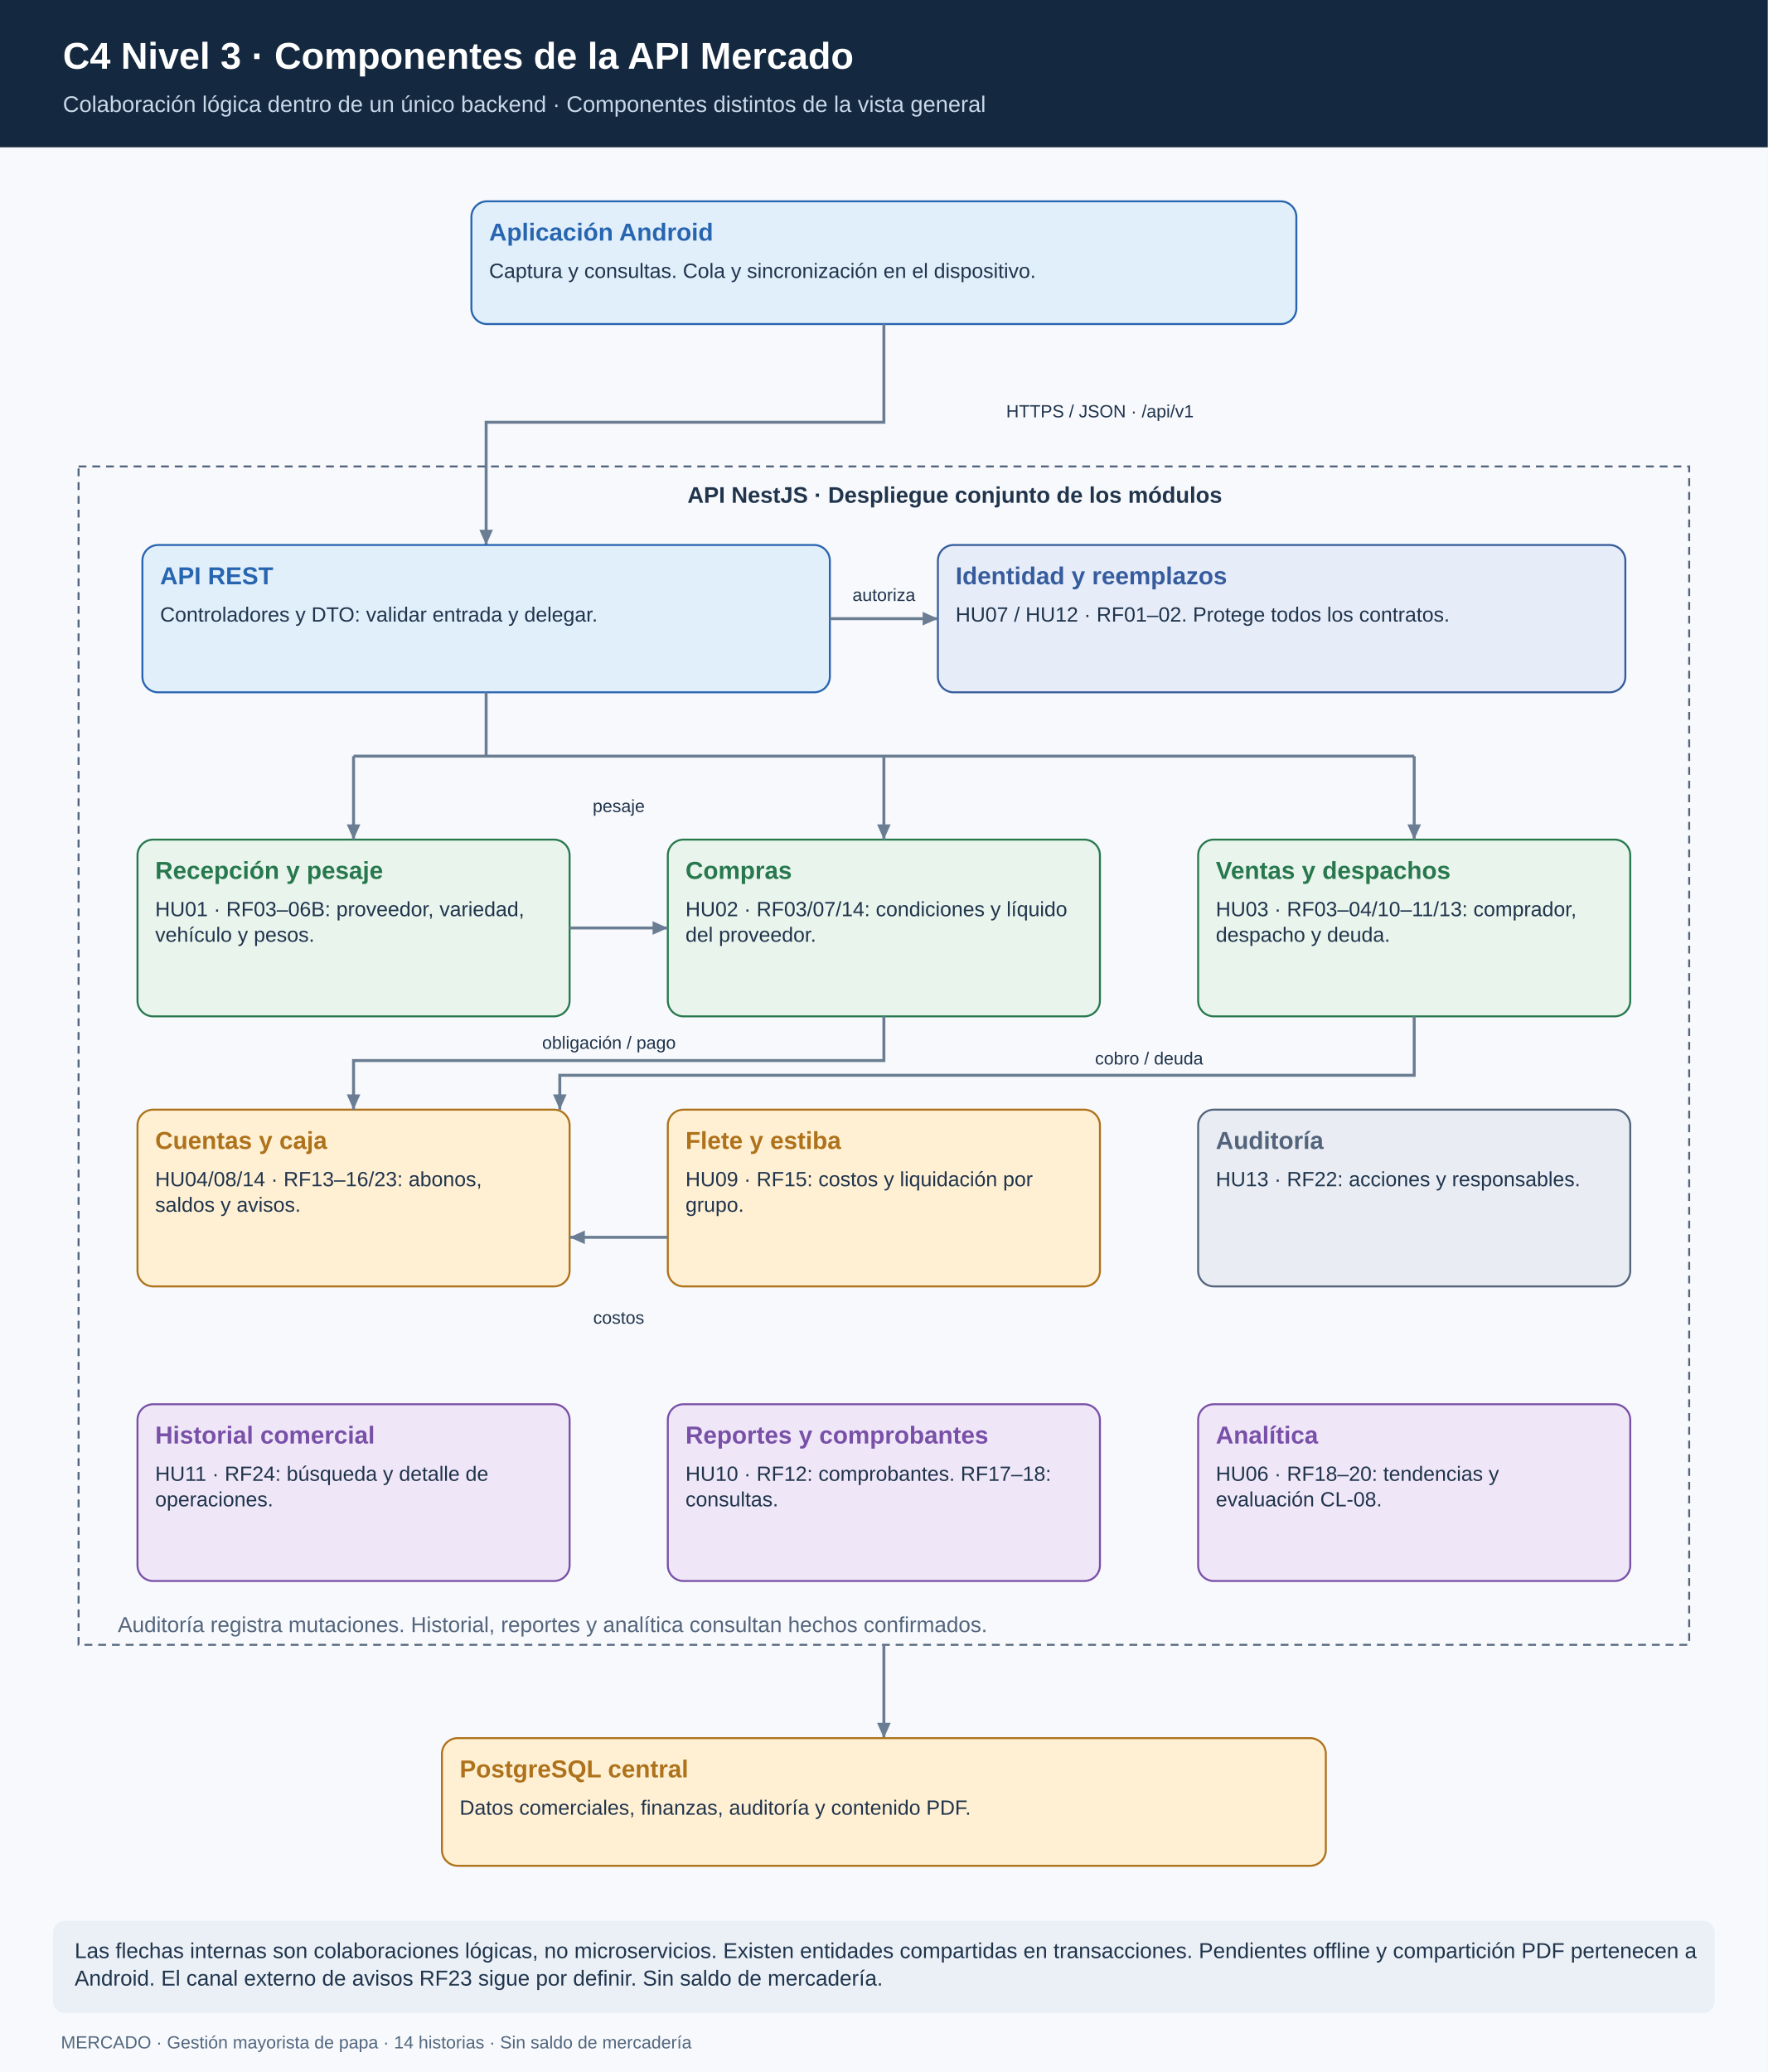
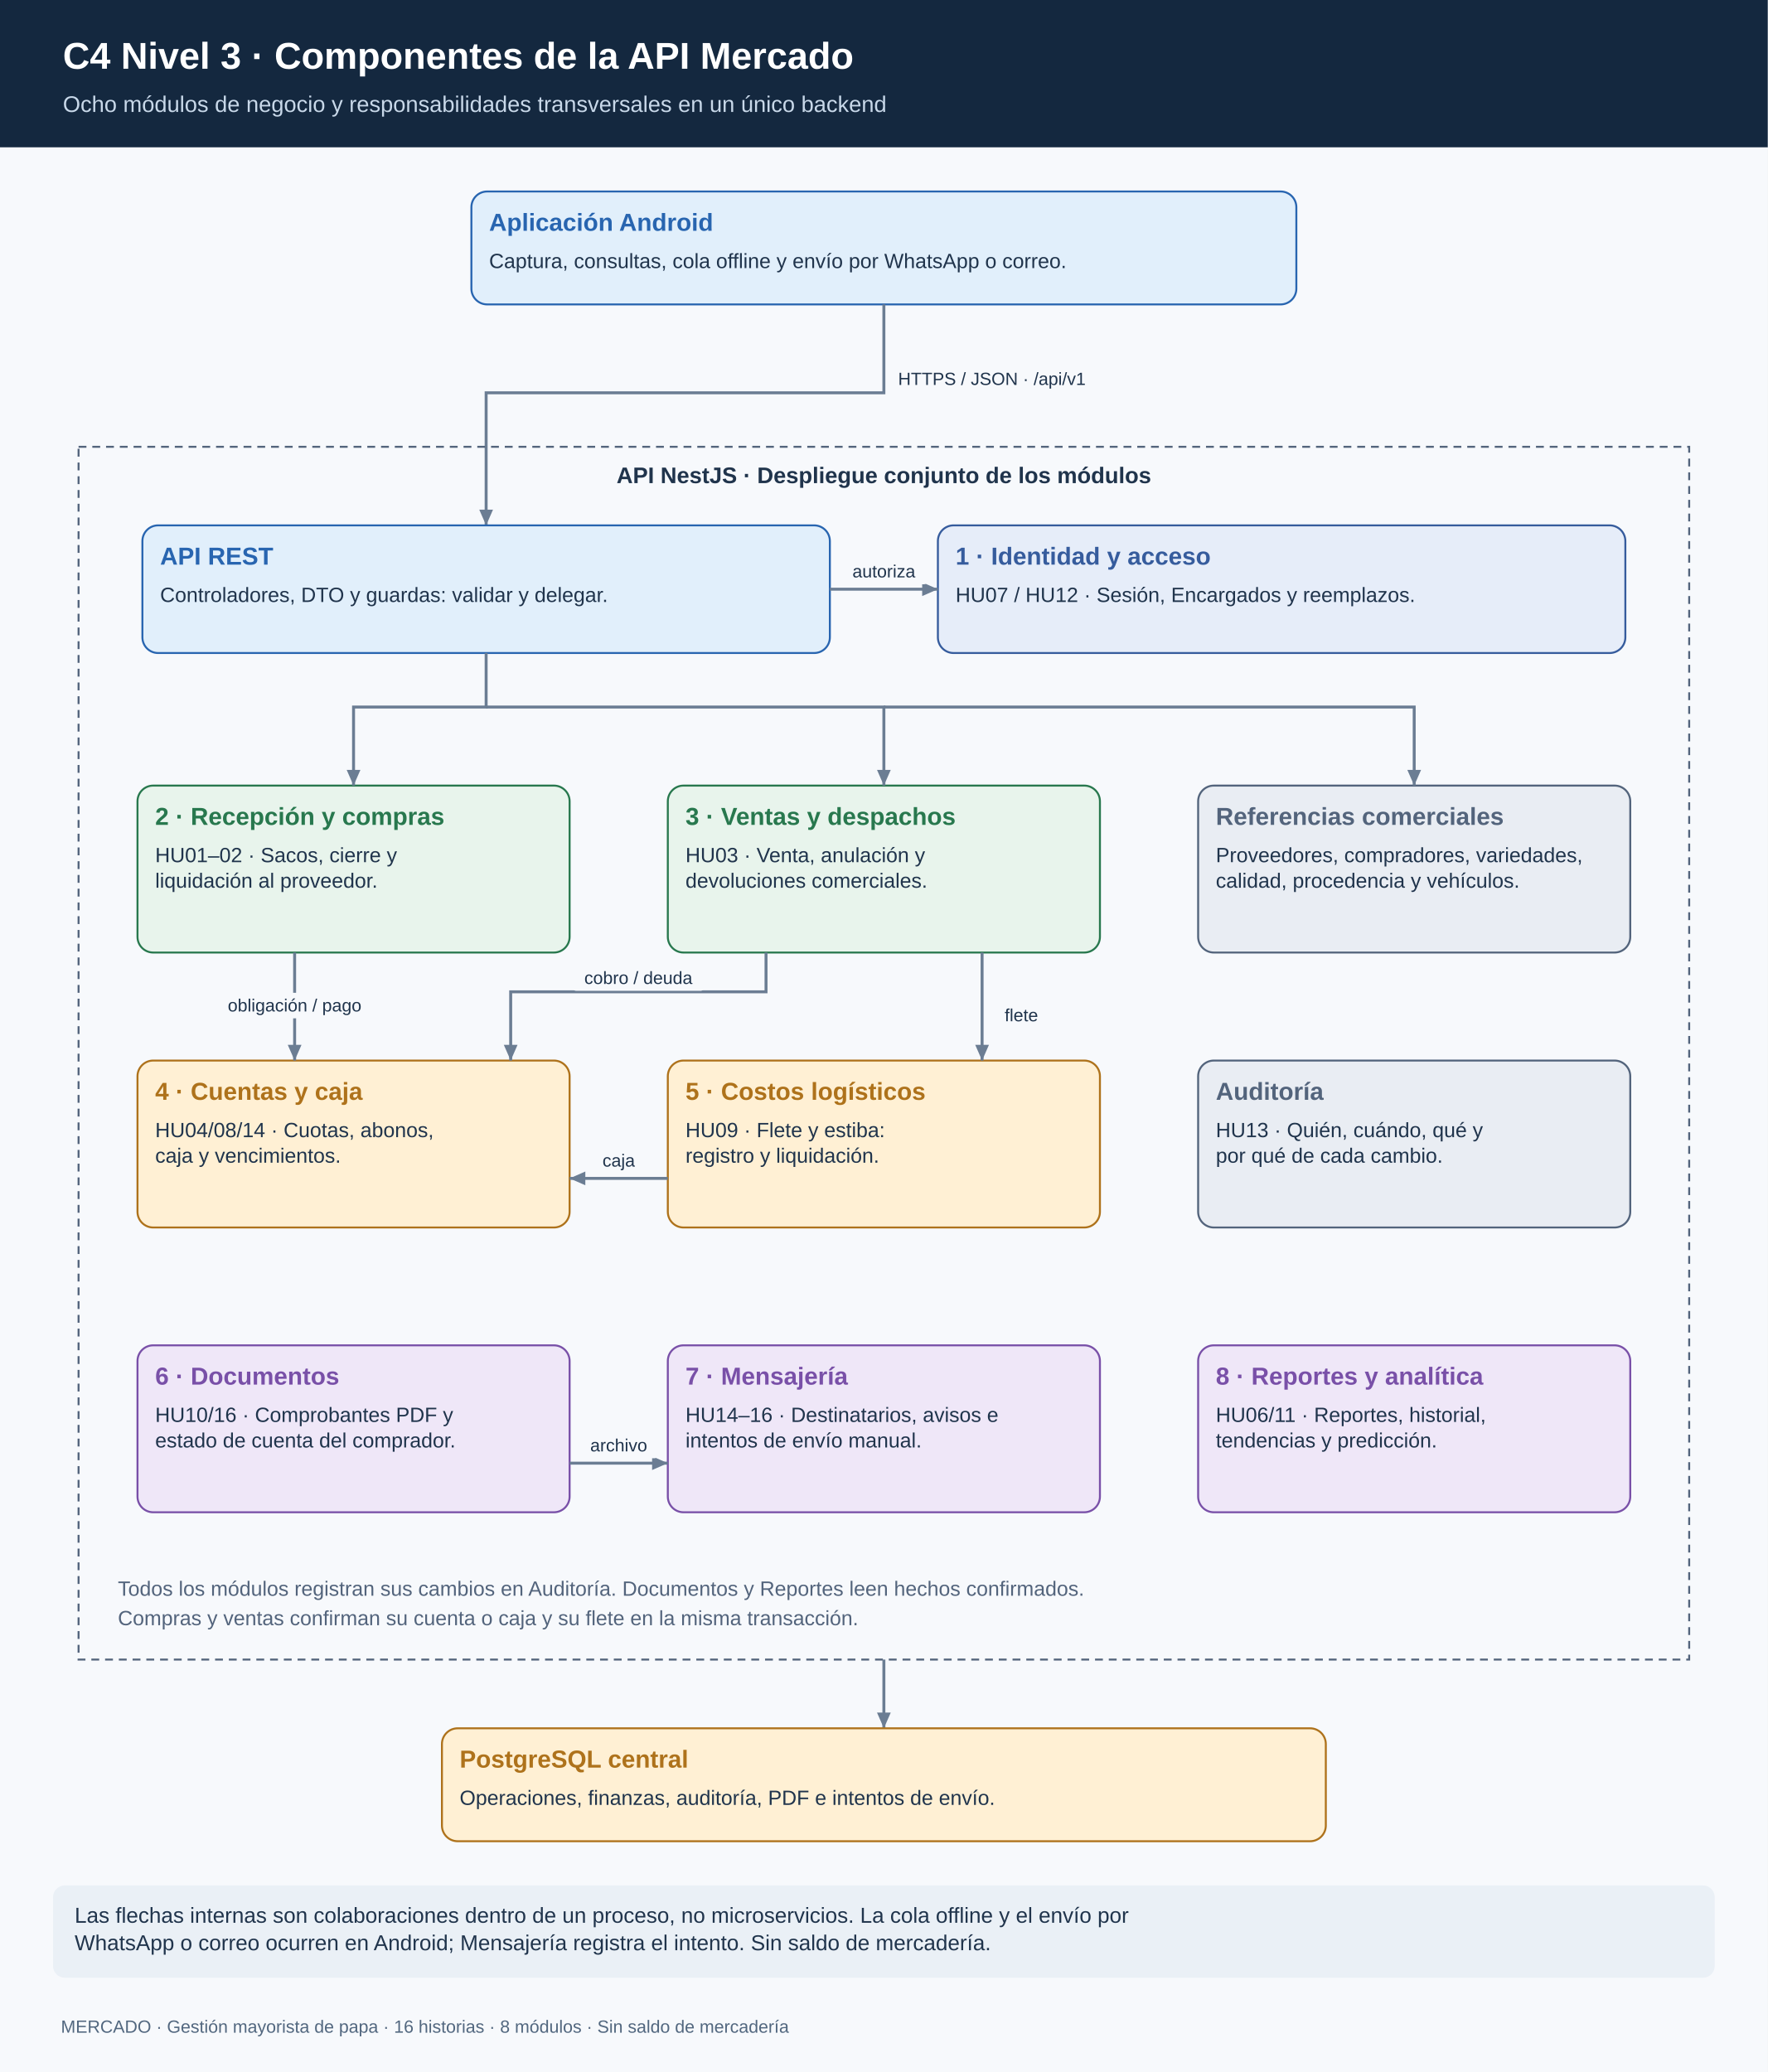
<svg xmlns="http://www.w3.org/2000/svg" width="1800" height="2110" viewBox="0 0 1800 2110" role="img">
  <rect width="1800" height="2110" fill="#f7f9fc" />
-   <rect x="0" y="0" width="1800" height="150" rx="0" fill="#14283f" stroke="none" stroke-width="2" />
+   <rect x="0" y="0" width="1800" height="150" fill="#14283f" />
  <text x="64" y="70" font-family="Arial,sans-serif" font-size="38" font-weight="700" fill="white">C4 Nivel 3 · Componentes de la API Mercado</text>
-   <text x="64" y="114" font-family="Arial,sans-serif" font-size="23" font-weight="400" fill="#c8d8e9">Colaboración lógica dentro de un único backend · Componentes distintos de la vista general</text>
-   <rect x="480" y="205" width="840" height="125" rx="16" fill="#e1effb" stroke="#2865b0" stroke-width="2" />
-   <text x="498" y="245" font-family="Arial,sans-serif" font-size="25" font-weight="700" fill="#2865b0">Aplicación Android</text>
-   <text x="498" y="283" font-family="Arial,sans-serif" font-size="21" font-weight="400" fill="#20344c">Captura y consultas. Cola y sincronización en el dispositivo.</text>
-   <polyline points="900,330 900,430 495,430 495,555" fill="none" stroke="#6b7d93" stroke-width="3" />
-   <polygon points="495,555 488.068,539.477 501.932,539.477" fill="#6b7d93" />
-   <rect x="1016.5" y="405" width="207.0" height="26" rx="3" fill="#f7f9fc" stroke="none" stroke-width="2" />
-   <text x="1024.5" y="425" font-family="Arial,sans-serif" font-size="18" font-weight="400" fill="#20344c">HTTPS / JSON · /api/v1</text>
-   <rect x="80" y="475" width="1640" height="1200" rx="0" fill="none" stroke="#53647c" stroke-width="2" stroke-dasharray="8 6" />
-   <text x="700" y="512" font-family="Arial,sans-serif" font-size="23" font-weight="700" fill="#20344c">API NestJS · Despliegue conjunto de los módulos</text>
-   <rect x="145" y="555" width="700" height="150" rx="16" fill="#e1effb" stroke="#2865b0" stroke-width="2" />
-   <text x="163" y="595" font-family="Arial,sans-serif" font-size="25" font-weight="700" fill="#2865b0">API REST</text>
-   <text x="163" y="633" font-family="Arial,sans-serif" font-size="21" font-weight="400" fill="#20344c">Controladores y DTO: validar entrada y delegar.</text>
-   <rect x="955" y="555" width="700" height="150" rx="16" fill="#e6edf9" stroke="#365c9d" stroke-width="2" />
-   <text x="973" y="595" font-family="Arial,sans-serif" font-size="25" font-weight="700" fill="#365c9d">Identidad y reemplazos</text>
-   <text x="973" y="633" font-family="Arial,sans-serif" font-size="21" font-weight="400" fill="#20344c">HU07 / HU12 · RF01–02. Protege todos los contratos.</text>
-   <polyline points="845,630 955,630" fill="none" stroke="#6b7d93" stroke-width="3" />
-   <polygon points="955,630 939.477,636.932 939.477,623.068" fill="#6b7d93" />
-   <rect x="860.0" y="592" width="80.0" height="26" rx="3" fill="#f7f9fc" stroke="none" stroke-width="2" />
-   <text x="868.0" y="612" font-family="Arial,sans-serif" font-size="18" font-weight="400" fill="#20344c">autoriza</text>
-   <rect x="140" y="855" width="440" height="180" rx="16" fill="#e8f4ec" stroke="#28784e" stroke-width="2" />
-   <text x="158" y="895" font-family="Arial,sans-serif" font-size="25" font-weight="700" fill="#28784e">Recepción y pesaje</text>
-   <text x="158" y="933" font-family="Arial,sans-serif" font-size="21" font-weight="400" fill="#20344c">HU01 · RF03–06B: proveedor, variedad,</text>
-   <text x="158" y="959" font-family="Arial,sans-serif" font-size="21" font-weight="400" fill="#20344c">vehículo y pesos.</text>
-   <rect x="680" y="855" width="440" height="180" rx="16" fill="#e8f4ec" stroke="#28784e" stroke-width="2" />
-   <text x="698" y="895" font-family="Arial,sans-serif" font-size="25" font-weight="700" fill="#28784e">Compras</text>
-   <text x="698" y="933" font-family="Arial,sans-serif" font-size="21" font-weight="400" fill="#20344c">HU02 · RF03/07/14: condiciones y líquido</text>
-   <text x="698" y="959" font-family="Arial,sans-serif" font-size="21" font-weight="400" fill="#20344c">del proveedor.</text>
-   <rect x="1220" y="855" width="440" height="180" rx="16" fill="#e8f4ec" stroke="#28784e" stroke-width="2" />
-   <text x="1238" y="895" font-family="Arial,sans-serif" font-size="25" font-weight="700" fill="#28784e">Ventas y despachos</text>
-   <text x="1238" y="933" font-family="Arial,sans-serif" font-size="21" font-weight="400" fill="#20344c">HU03 · RF03–04/10–11/13: comprador,</text>
-   <text x="1238" y="959" font-family="Arial,sans-serif" font-size="21" font-weight="400" fill="#20344c">despacho y deuda.</text>
-   <rect x="140" y="1130" width="440" height="180" rx="16" fill="#fff0d4" stroke="#ae721b" stroke-width="2" />
-   <text x="158" y="1170" font-family="Arial,sans-serif" font-size="25" font-weight="700" fill="#ae721b">Cuentas y caja</text>
-   <text x="158" y="1208" font-family="Arial,sans-serif" font-size="21" font-weight="400" fill="#20344c">HU04/08/14 · RF13–16/23: abonos,</text>
-   <text x="158" y="1234" font-family="Arial,sans-serif" font-size="21" font-weight="400" fill="#20344c">saldos y avisos.</text>
-   <rect x="680" y="1130" width="440" height="180" rx="16" fill="#fff0d4" stroke="#ae721b" stroke-width="2" />
-   <text x="698" y="1170" font-family="Arial,sans-serif" font-size="25" font-weight="700" fill="#ae721b">Flete y estiba</text>
-   <text x="698" y="1208" font-family="Arial,sans-serif" font-size="21" font-weight="400" fill="#20344c">HU09 · RF15: costos y liquidación por</text>
-   <text x="698" y="1234" font-family="Arial,sans-serif" font-size="21" font-weight="400" fill="#20344c">grupo.</text>
-   <rect x="1220" y="1130" width="440" height="180" rx="16" fill="#e9edf3" stroke="#53647c" stroke-width="2" />
-   <text x="1238" y="1170" font-family="Arial,sans-serif" font-size="25" font-weight="700" fill="#53647c">Auditoría</text>
-   <text x="1238" y="1208" font-family="Arial,sans-serif" font-size="21" font-weight="400" fill="#20344c">HU13 · RF22: acciones y responsables.</text>
-   <rect x="140" y="1430" width="440" height="180" rx="16" fill="#efe7f8" stroke="#7950a8" stroke-width="2" />
-   <text x="158" y="1470" font-family="Arial,sans-serif" font-size="25" font-weight="700" fill="#7950a8">Historial comercial</text>
-   <text x="158" y="1508" font-family="Arial,sans-serif" font-size="21" font-weight="400" fill="#20344c">HU11 · RF24: búsqueda y detalle de</text>
-   <text x="158" y="1534" font-family="Arial,sans-serif" font-size="21" font-weight="400" fill="#20344c">operaciones.</text>
-   <rect x="680" y="1430" width="440" height="180" rx="16" fill="#efe7f8" stroke="#7950a8" stroke-width="2" />
-   <text x="698" y="1470" font-family="Arial,sans-serif" font-size="25" font-weight="700" fill="#7950a8">Reportes y comprobantes</text>
-   <text x="698" y="1508" font-family="Arial,sans-serif" font-size="21" font-weight="400" fill="#20344c">HU10 · RF12: comprobantes. RF17–18:</text>
-   <text x="698" y="1534" font-family="Arial,sans-serif" font-size="21" font-weight="400" fill="#20344c">consultas.</text>
-   <rect x="1220" y="1430" width="440" height="180" rx="16" fill="#efe7f8" stroke="#7950a8" stroke-width="2" />
-   <text x="1238" y="1470" font-family="Arial,sans-serif" font-size="25" font-weight="700" fill="#7950a8">Analítica</text>
-   <text x="1238" y="1508" font-family="Arial,sans-serif" font-size="21" font-weight="400" fill="#20344c">HU06 · RF18–20: tendencias y</text>
-   <text x="1238" y="1534" font-family="Arial,sans-serif" font-size="21" font-weight="400" fill="#20344c">evaluación CL-08.</text>
-   <polyline points="495,705 495,770" fill="none" stroke="#6b7d93" stroke-width="3" />
-   <polyline points="360,770 1440,770" fill="none" stroke="#6b7d93" stroke-width="3" />
-   <polyline points="360,770 360,855" fill="none" stroke="#6b7d93" stroke-width="3" />
-   <polygon points="360,855 353.068,839.477 366.932,839.477" fill="#6b7d93" />
-   <polyline points="900,770 900,855" fill="none" stroke="#6b7d93" stroke-width="3" />
-   <polygon points="900,855 893.068,839.477 906.932,839.477" fill="#6b7d93" />
-   <polyline points="1440,770 1440,855" fill="none" stroke="#6b7d93" stroke-width="3" />
-   <polygon points="1440,855 1433.068,839.477 1446.932,839.477" fill="#6b7d93" />
-   <polyline points="580,945 680,945" fill="none" stroke="#6b7d93" stroke-width="3" />
-   <polygon points="680,945 664.477,951.932 664.477,938.068" fill="#6b7d93" />
-   <rect x="595.5" y="807" width="69.0" height="26" rx="3" fill="#f7f9fc" stroke="none" stroke-width="2" />
-   <text x="603.5" y="827" font-family="Arial,sans-serif" font-size="18" font-weight="400" fill="#20344c">pesaje</text>
-   <polyline points="900,1035 900,1080 360,1080 360,1130" fill="none" stroke="#6b7d93" stroke-width="3" />
-   <polygon points="360,1130 353.068,1114.477 366.932,1114.477" fill="#6b7d93" />
-   <rect x="544.0" y="1048" width="152.0" height="26" rx="3" fill="#f7f9fc" stroke="none" stroke-width="2" />
-   <text x="552.0" y="1068" font-family="Arial,sans-serif" font-size="18" font-weight="400" fill="#20344c">obligación / pago</text>
-   <polyline points="1440,1035 1440,1095 570,1095 570,1130" fill="none" stroke="#6b7d93" stroke-width="3" />
-   <polygon points="570,1130 563.068,1114.477 576.932,1114.477" fill="#6b7d93" />
-   <rect x="1107.0" y="1064" width="126.0" height="26" rx="3" fill="#f7f9fc" stroke="none" stroke-width="2" />
-   <text x="1115.0" y="1084" font-family="Arial,sans-serif" font-size="18" font-weight="400" fill="#20344c">cobro / deuda</text>
-   <polyline points="680,1260 580,1260" fill="none" stroke="#6b7d93" stroke-width="3" />
-   <polygon points="580,1260 595.523,1253.068 595.523,1266.932" fill="#6b7d93" />
-   <rect x="596.0" y="1328" width="68.0" height="26" rx="3" fill="#f7f9fc" stroke="none" stroke-width="2" />
-   <text x="604.0" y="1348" font-family="Arial,sans-serif" font-size="18" font-weight="400" fill="#20344c">costos</text>
-   <text x="120" y="1662" font-family="Arial,sans-serif" font-size="22" font-weight="400" fill="#53647c">Auditoría registra mutaciones. Historial, reportes y analítica consultan hechos confirmados.</text>
-   <polyline points="900,1675 900,1770" fill="none" stroke="#6b7d93" stroke-width="3" />
-   <polygon points="900,1770 893.068,1754.477 906.932,1754.477" fill="#6b7d93" />
-   <rect x="450" y="1770" width="900" height="130" rx="16" fill="#fff0d4" stroke="#ae721b" stroke-width="2" />
-   <text x="468" y="1810" font-family="Arial,sans-serif" font-size="25" font-weight="700" fill="#ae721b">PostgreSQL central</text>
-   <text x="468" y="1848" font-family="Arial,sans-serif" font-size="21" font-weight="400" fill="#20344c">Datos comerciales, finanzas, auditoría y contenido PDF.</text>
-   <rect x="54" y="1956" width="1692" height="94" rx="12" fill="#eaf0f6" stroke="none" stroke-width="2" />
-   <text x="76" y="1994" font-family="Arial,sans-serif" font-size="22" font-weight="400" fill="#20344c">Las flechas internas son colaboraciones lógicas, no microservicios. Existen entidades compartidas en transacciones. Pendientes offline y compartición PDF pertenecen a</text>
-   <text x="76" y="2022" font-family="Arial,sans-serif" font-size="22" font-weight="400" fill="#20344c">Android. El canal externo de avisos RF23 sigue por definir. Sin saldo de mercadería.</text>
-   <text x="62" y="2086" font-family="Arial,sans-serif" font-size="18" font-weight="400" fill="#52677f">MERCADO  ·  Gestión mayorista de papa  ·  14 historias  ·  Sin saldo de mercadería</text>
+   <text x="64" y="114" font-family="Arial,sans-serif" font-size="23" font-weight="400" fill="#c8d8e9">Ocho módulos de negocio y responsabilidades transversales en un único backend</text>
+   <rect x="480" y="195" width="840" height="115" rx="16" fill="#e1effb" stroke="#2865b0" stroke-width="2" />
+   <text x="498" y="235" font-family="Arial,sans-serif" font-size="25" font-weight="700" fill="#2865b0">Aplicación Android</text>
+   <text x="498" y="273" font-family="Arial,sans-serif" font-size="21" font-weight="400" fill="#20344c">Captura, consultas, cola offline y envío por WhatsApp o correo.</text>
+   <polyline points="900,310 900,400 495,400 495,535" fill="none" stroke="#6b7d93" stroke-width="3" />
+   <polygon points="495,535 502.0,519.0 488.0,519.0" fill="#6b7d93" />
+   <rect x="903" y="373" width="214" height="26" rx="3" fill="#f7f9fc" />
+   <text x="1010" y="392" font-family="Arial,sans-serif" font-size="18" font-weight="400" fill="#20344c" text-anchor="middle">HTTPS / JSON · /api/v1</text>
+   <rect x="80" y="455" width="1640" height="1235" fill="none" stroke="#53647c" stroke-width="2" stroke-dasharray="8 6" />
+   <text x="900" y="492" font-family="Arial,sans-serif" font-size="23" font-weight="700" fill="#20344c" text-anchor="middle">API NestJS · Despliegue conjunto de los módulos</text>
+   <rect x="145" y="535" width="700" height="130" rx="16" fill="#e1effb" stroke="#2865b0" stroke-width="2" />
+   <text x="163" y="575" font-family="Arial,sans-serif" font-size="25" font-weight="700" fill="#2865b0">API REST</text>
+   <text x="163" y="613" font-family="Arial,sans-serif" font-size="21" font-weight="400" fill="#20344c">Controladores, DTO y guardas: validar y delegar.</text>
+   <rect x="955" y="535" width="700" height="130" rx="16" fill="#e6edf9" stroke="#365c9d" stroke-width="2" />
+   <text x="973" y="575" font-family="Arial,sans-serif" font-size="25" font-weight="700" fill="#365c9d">1 · Identidad y acceso</text>
+   <text x="973" y="613" font-family="Arial,sans-serif" font-size="21" font-weight="400" fill="#20344c">HU07 / HU12 · Sesión, Encargados y reemplazos.</text>
+   <polyline points="845,600 955,600" fill="none" stroke="#6b7d93" stroke-width="3" />
+   <polygon points="955,600 939.0,593.0 939.0,607.0" fill="#6b7d93" />
+   <rect x="856" y="569" width="88" height="26" rx="3" fill="#f7f9fc" />
+   <text x="900" y="588" font-family="Arial,sans-serif" font-size="18" font-weight="400" fill="#20344c" text-anchor="middle">autoriza</text>
+   <rect x="140" y="800" width="440" height="170" rx="16" fill="#e8f4ec" stroke="#28784e" stroke-width="2" />
+   <text x="158" y="840" font-family="Arial,sans-serif" font-size="25" font-weight="700" fill="#28784e">2 · Recepción y compras</text>
+   <text x="158" y="878" font-family="Arial,sans-serif" font-size="21" font-weight="400" fill="#20344c">HU01–02 · Sacos, cierre y</text>
+   <text x="158" y="904" font-family="Arial,sans-serif" font-size="21" font-weight="400" fill="#20344c">liquidación al proveedor.</text>
+   <rect x="680" y="800" width="440" height="170" rx="16" fill="#e8f4ec" stroke="#28784e" stroke-width="2" />
+   <text x="698" y="840" font-family="Arial,sans-serif" font-size="25" font-weight="700" fill="#28784e">3 · Ventas y despachos</text>
+   <text x="698" y="878" font-family="Arial,sans-serif" font-size="21" font-weight="400" fill="#20344c">HU03 · Venta, anulación y</text>
+   <text x="698" y="904" font-family="Arial,sans-serif" font-size="21" font-weight="400" fill="#20344c">devoluciones comerciales.</text>
+   <rect x="1220" y="800" width="440" height="170" rx="16" fill="#e9edf3" stroke="#53647c" stroke-width="2" />
+   <text x="1238" y="840" font-family="Arial,sans-serif" font-size="25" font-weight="700" fill="#53647c">Referencias comerciales</text>
+   <text x="1238" y="878" font-family="Arial,sans-serif" font-size="21" font-weight="400" fill="#20344c">Proveedores, compradores, variedades,</text>
+   <text x="1238" y="904" font-family="Arial,sans-serif" font-size="21" font-weight="400" fill="#20344c">calidad, procedencia y vehículos.</text>
+   <rect x="140" y="1080" width="440" height="170" rx="16" fill="#fff0d4" stroke="#ae721b" stroke-width="2" />
+   <text x="158" y="1120" font-family="Arial,sans-serif" font-size="25" font-weight="700" fill="#ae721b">4 · Cuentas y caja</text>
+   <text x="158" y="1158" font-family="Arial,sans-serif" font-size="21" font-weight="400" fill="#20344c">HU04/08/14 · Cuotas, abonos,</text>
+   <text x="158" y="1184" font-family="Arial,sans-serif" font-size="21" font-weight="400" fill="#20344c">caja y vencimientos.</text>
+   <rect x="680" y="1080" width="440" height="170" rx="16" fill="#fff0d4" stroke="#ae721b" stroke-width="2" />
+   <text x="698" y="1120" font-family="Arial,sans-serif" font-size="25" font-weight="700" fill="#ae721b">5 · Costos logísticos</text>
+   <text x="698" y="1158" font-family="Arial,sans-serif" font-size="21" font-weight="400" fill="#20344c">HU09 · Flete y estiba:</text>
+   <text x="698" y="1184" font-family="Arial,sans-serif" font-size="21" font-weight="400" fill="#20344c">registro y liquidación.</text>
+   <rect x="1220" y="1080" width="440" height="170" rx="16" fill="#e9edf3" stroke="#53647c" stroke-width="2" />
+   <text x="1238" y="1120" font-family="Arial,sans-serif" font-size="25" font-weight="700" fill="#53647c">Auditoría</text>
+   <text x="1238" y="1158" font-family="Arial,sans-serif" font-size="21" font-weight="400" fill="#20344c">HU13 · Quién, cuándo, qué y</text>
+   <text x="1238" y="1184" font-family="Arial,sans-serif" font-size="21" font-weight="400" fill="#20344c">por qué de cada cambio.</text>
+   <rect x="140" y="1370" width="440" height="170" rx="16" fill="#efe7f8" stroke="#7950a8" stroke-width="2" />
+   <text x="158" y="1410" font-family="Arial,sans-serif" font-size="25" font-weight="700" fill="#7950a8">6 · Documentos</text>
+   <text x="158" y="1448" font-family="Arial,sans-serif" font-size="21" font-weight="400" fill="#20344c">HU10/16 · Comprobantes PDF y</text>
+   <text x="158" y="1474" font-family="Arial,sans-serif" font-size="21" font-weight="400" fill="#20344c">estado de cuenta del comprador.</text>
+   <rect x="680" y="1370" width="440" height="170" rx="16" fill="#efe7f8" stroke="#7950a8" stroke-width="2" />
+   <text x="698" y="1410" font-family="Arial,sans-serif" font-size="25" font-weight="700" fill="#7950a8">7 · Mensajería</text>
+   <text x="698" y="1448" font-family="Arial,sans-serif" font-size="21" font-weight="400" fill="#20344c">HU14–16 · Destinatarios, avisos e</text>
+   <text x="698" y="1474" font-family="Arial,sans-serif" font-size="21" font-weight="400" fill="#20344c">intentos de envío manual.</text>
+   <rect x="1220" y="1370" width="440" height="170" rx="16" fill="#efe7f8" stroke="#7950a8" stroke-width="2" />
+   <text x="1238" y="1410" font-family="Arial,sans-serif" font-size="25" font-weight="700" fill="#7950a8">8 · Reportes y analítica</text>
+   <text x="1238" y="1448" font-family="Arial,sans-serif" font-size="21" font-weight="400" fill="#20344c">HU06/11 · Reportes, historial,</text>
+   <text x="1238" y="1474" font-family="Arial,sans-serif" font-size="21" font-weight="400" fill="#20344c">tendencias y predicción.</text>
+   <polyline points="495,665 495,720 360,720 360,800" fill="none" stroke="#6b7d93" stroke-width="3" />
+   <polygon points="360,800 367.0,784.0 353.0,784.0" fill="#6b7d93" />
+   <polyline points="495,720 900,720 900,800" fill="none" stroke="#6b7d93" stroke-width="3" />
+   <polygon points="900,800 907.0,784.0 893.0,784.0" fill="#6b7d93" />
+   <polyline points="900,720 1440,720 1440,800" fill="none" stroke="#6b7d93" stroke-width="3" />
+   <polygon points="1440,800 1447.0,784.0 1433.0,784.0" fill="#6b7d93" />
+   <polyline points="300,970 300,1080" fill="none" stroke="#6b7d93" stroke-width="3" />
+   <polygon points="300,1080 307.0,1064.0 293.0,1064.0" fill="#6b7d93" />
+   <rect x="215.5" y="1011" width="169" height="26" rx="3" fill="#f7f9fc" />
+   <text x="300" y="1030" font-family="Arial,sans-serif" font-size="18" font-weight="400" fill="#20344c" text-anchor="middle">obligación / pago</text>
+   <polyline points="780,970 780,1010 520,1010 520,1080" fill="none" stroke="#6b7d93" stroke-width="3" />
+   <polygon points="520,1080 527.0,1064.0 513.0,1064.0" fill="#6b7d93" />
+   <rect x="583.5" y="983" width="133" height="26" rx="3" fill="#f7f9fc" />
+   <text x="650" y="1002" font-family="Arial,sans-serif" font-size="18" font-weight="400" fill="#20344c" text-anchor="middle">cobro / deuda</text>
+   <polyline points="1000,970 1000,1080" fill="none" stroke="#6b7d93" stroke-width="3" />
+   <polygon points="1000,1080 1007.0,1064.0 993.0,1064.0" fill="#6b7d93" />
+   <rect x="1009.5" y="1021" width="61" height="26" rx="3" fill="#f7f9fc" />
+   <text x="1040" y="1040" font-family="Arial,sans-serif" font-size="18" font-weight="400" fill="#20344c" text-anchor="middle">flete</text>
+   <polyline points="680,1200 580,1200" fill="none" stroke="#6b7d93" stroke-width="3" />
+   <polygon points="580,1200 596.0,1207.0 596.0,1193.0" fill="#6b7d93" />
+   <rect x="604" y="1169" width="52" height="26" rx="3" fill="#f7f9fc" />
+   <text x="630" y="1188" font-family="Arial,sans-serif" font-size="18" font-weight="400" fill="#20344c" text-anchor="middle">caja</text>
+   <polyline points="580,1490 680,1490" fill="none" stroke="#6b7d93" stroke-width="3" />
+   <polygon points="680,1490 664.0,1483.0 664.0,1497.0" fill="#6b7d93" />
+   <rect x="590.5" y="1459" width="79" height="26" rx="3" fill="#f7f9fc" />
+   <text x="630" y="1478" font-family="Arial,sans-serif" font-size="18" font-weight="400" fill="#20344c" text-anchor="middle">archivo</text>
+   <text x="120" y="1625" font-family="Arial,sans-serif" font-size="21" font-weight="400" fill="#53647c">Todos los módulos registran sus cambios en Auditoría. Documentos y Reportes leen hechos confirmados.</text>
+   <text x="120" y="1655" font-family="Arial,sans-serif" font-size="21" font-weight="400" fill="#53647c">Compras y ventas confirman su cuenta o caja y su flete en la misma transacción.</text>
+   <polyline points="900,1690 900,1760" fill="none" stroke="#6b7d93" stroke-width="3" />
+   <polygon points="900,1760 907.0,1744.0 893.0,1744.0" fill="#6b7d93" />
+   <rect x="450" y="1760" width="900" height="115" rx="16" fill="#fff0d4" stroke="#ae721b" stroke-width="2" />
+   <text x="468" y="1800" font-family="Arial,sans-serif" font-size="25" font-weight="700" fill="#ae721b">PostgreSQL central</text>
+   <text x="468" y="1838" font-family="Arial,sans-serif" font-size="21" font-weight="400" fill="#20344c">Operaciones, finanzas, auditoría, PDF e intentos de envío.</text>
+   <rect x="54" y="1920" width="1692" height="94" rx="12" fill="#eaf0f6" />
+   <text x="76" y="1958" font-family="Arial,sans-serif" font-size="22" font-weight="400" fill="#20344c">Las flechas internas son colaboraciones dentro de un proceso, no microservicios. La cola offline y el envío por</text>
+   <text x="76" y="1986" font-family="Arial,sans-serif" font-size="22" font-weight="400" fill="#20344c">WhatsApp o correo ocurren en Android; Mensajería registra el intento. Sin saldo de mercadería.</text>
+   <text x="62" y="2070" font-family="Arial,sans-serif" font-size="18" font-weight="400" fill="#52677f">MERCADO  ·  Gestión mayorista de papa  ·  16 historias  ·  8 módulos  ·  Sin saldo de mercadería</text>
</svg>
